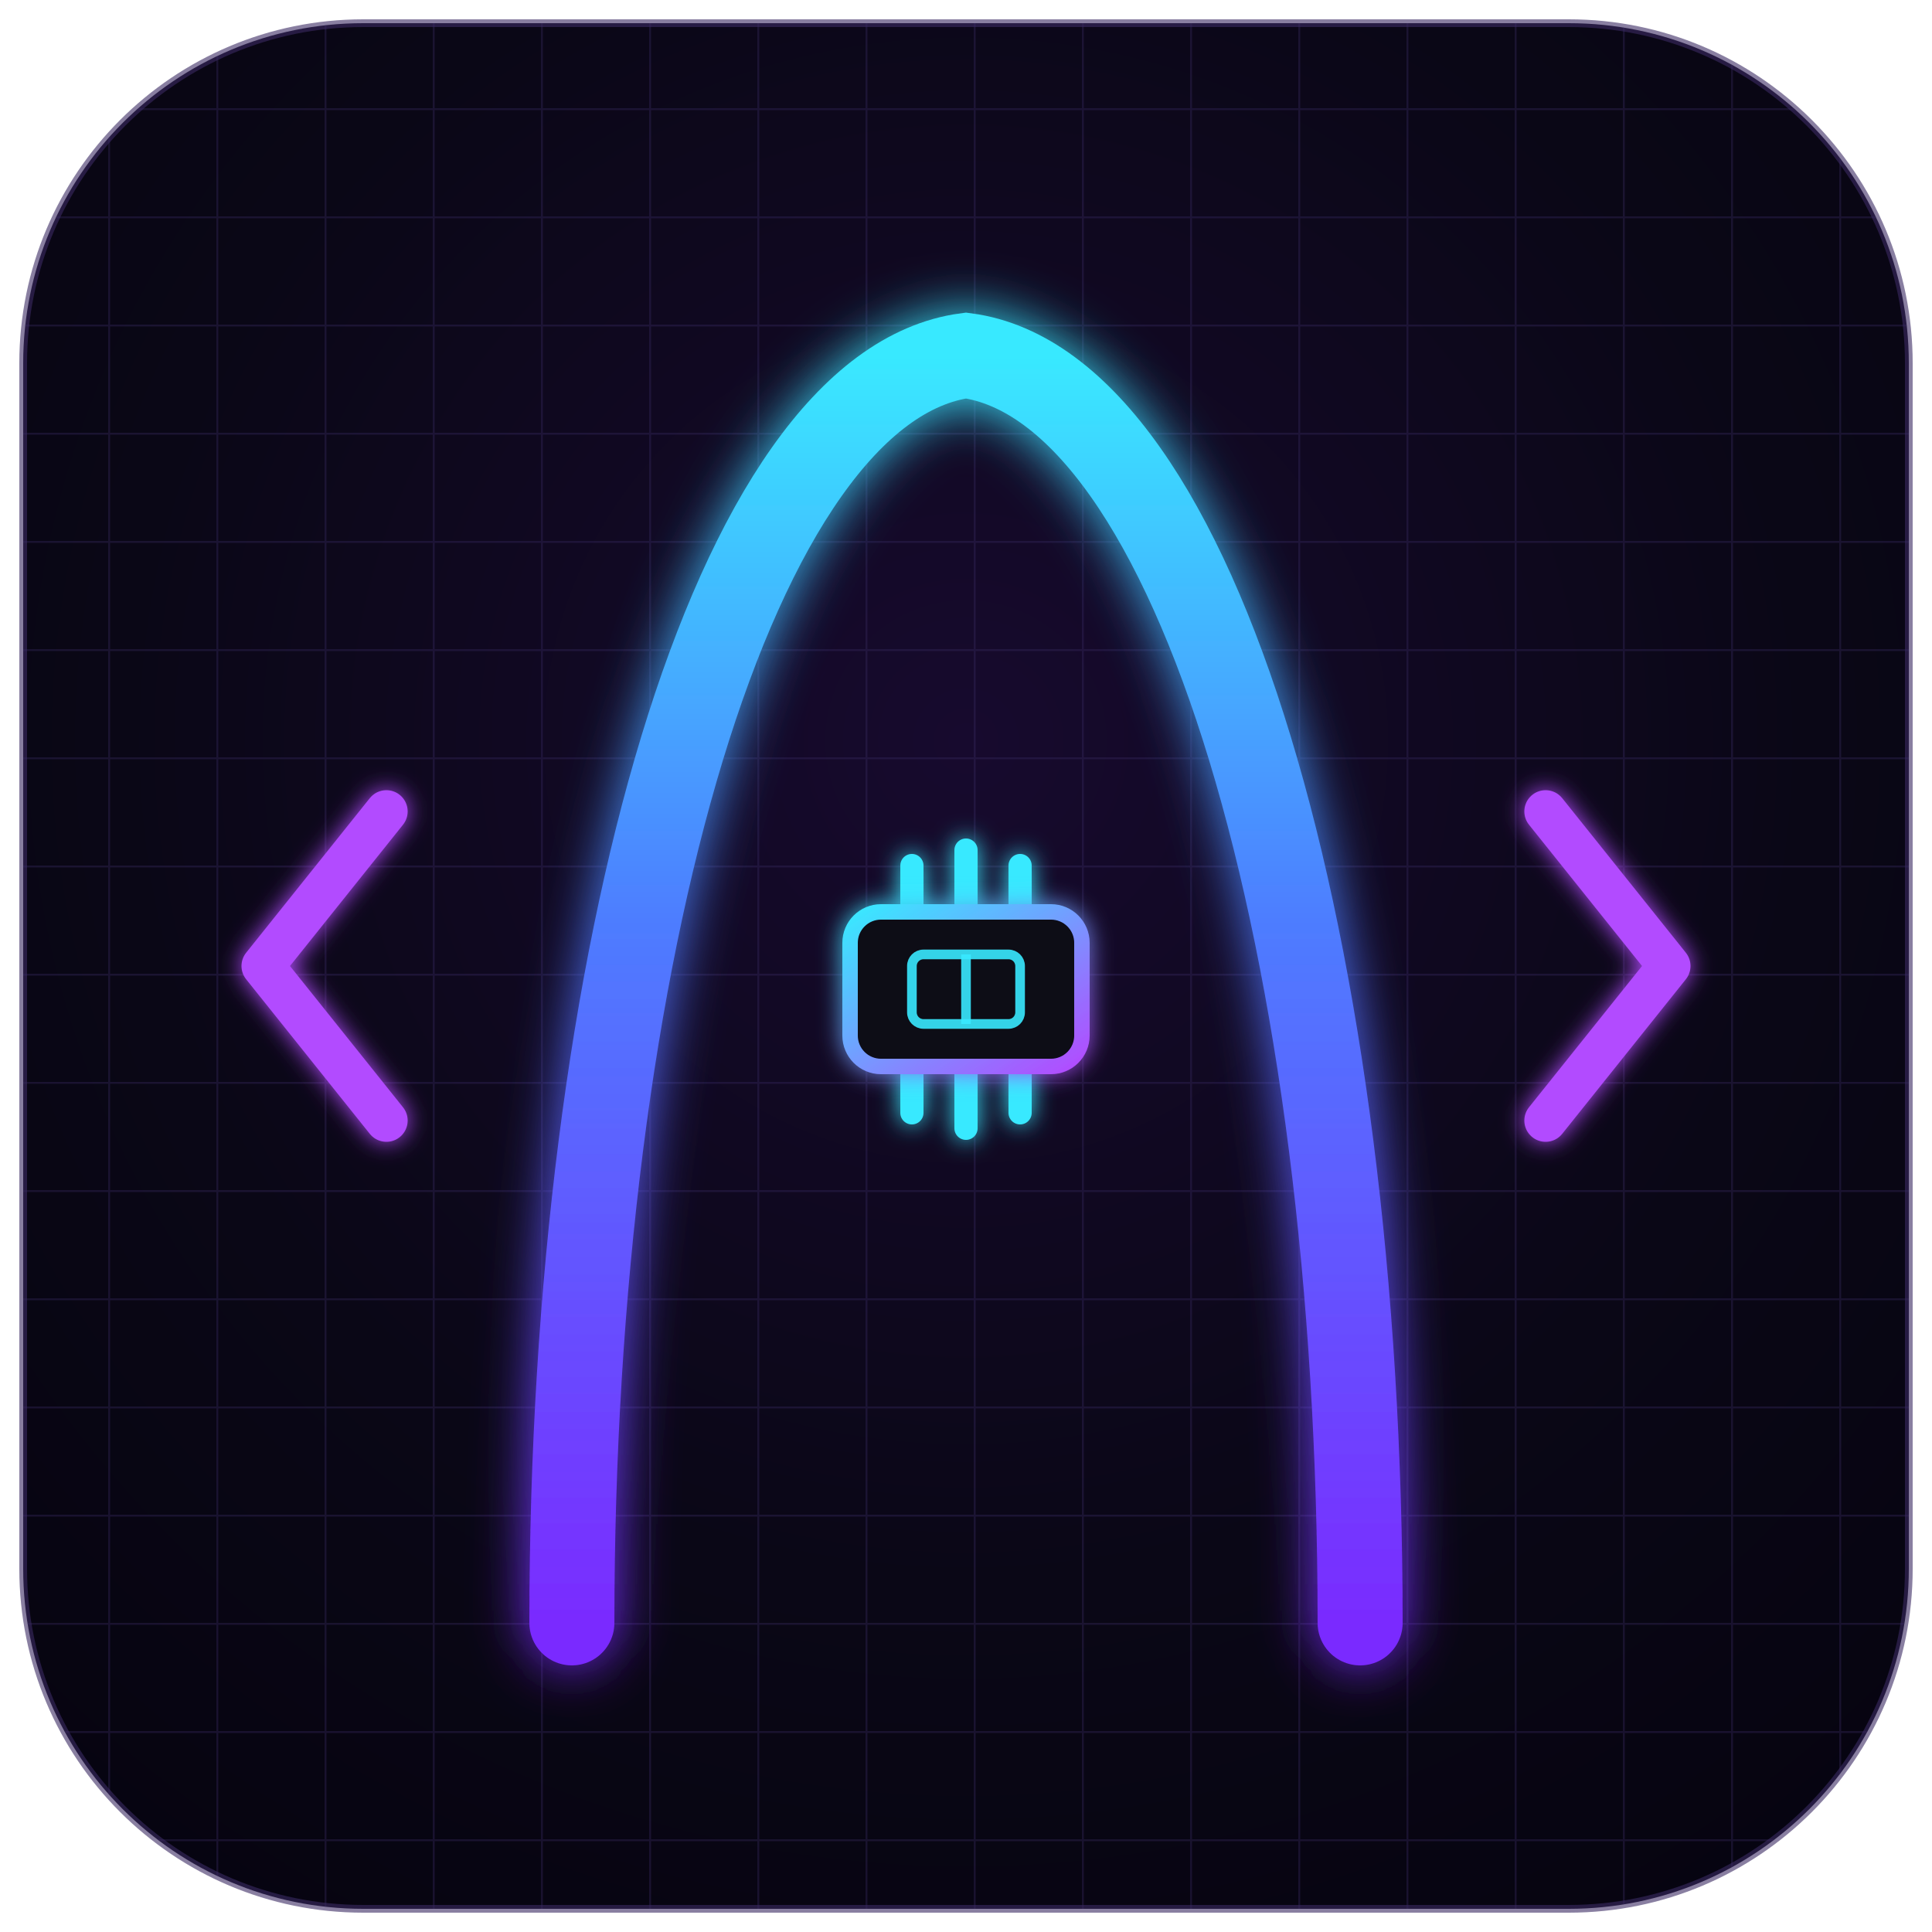
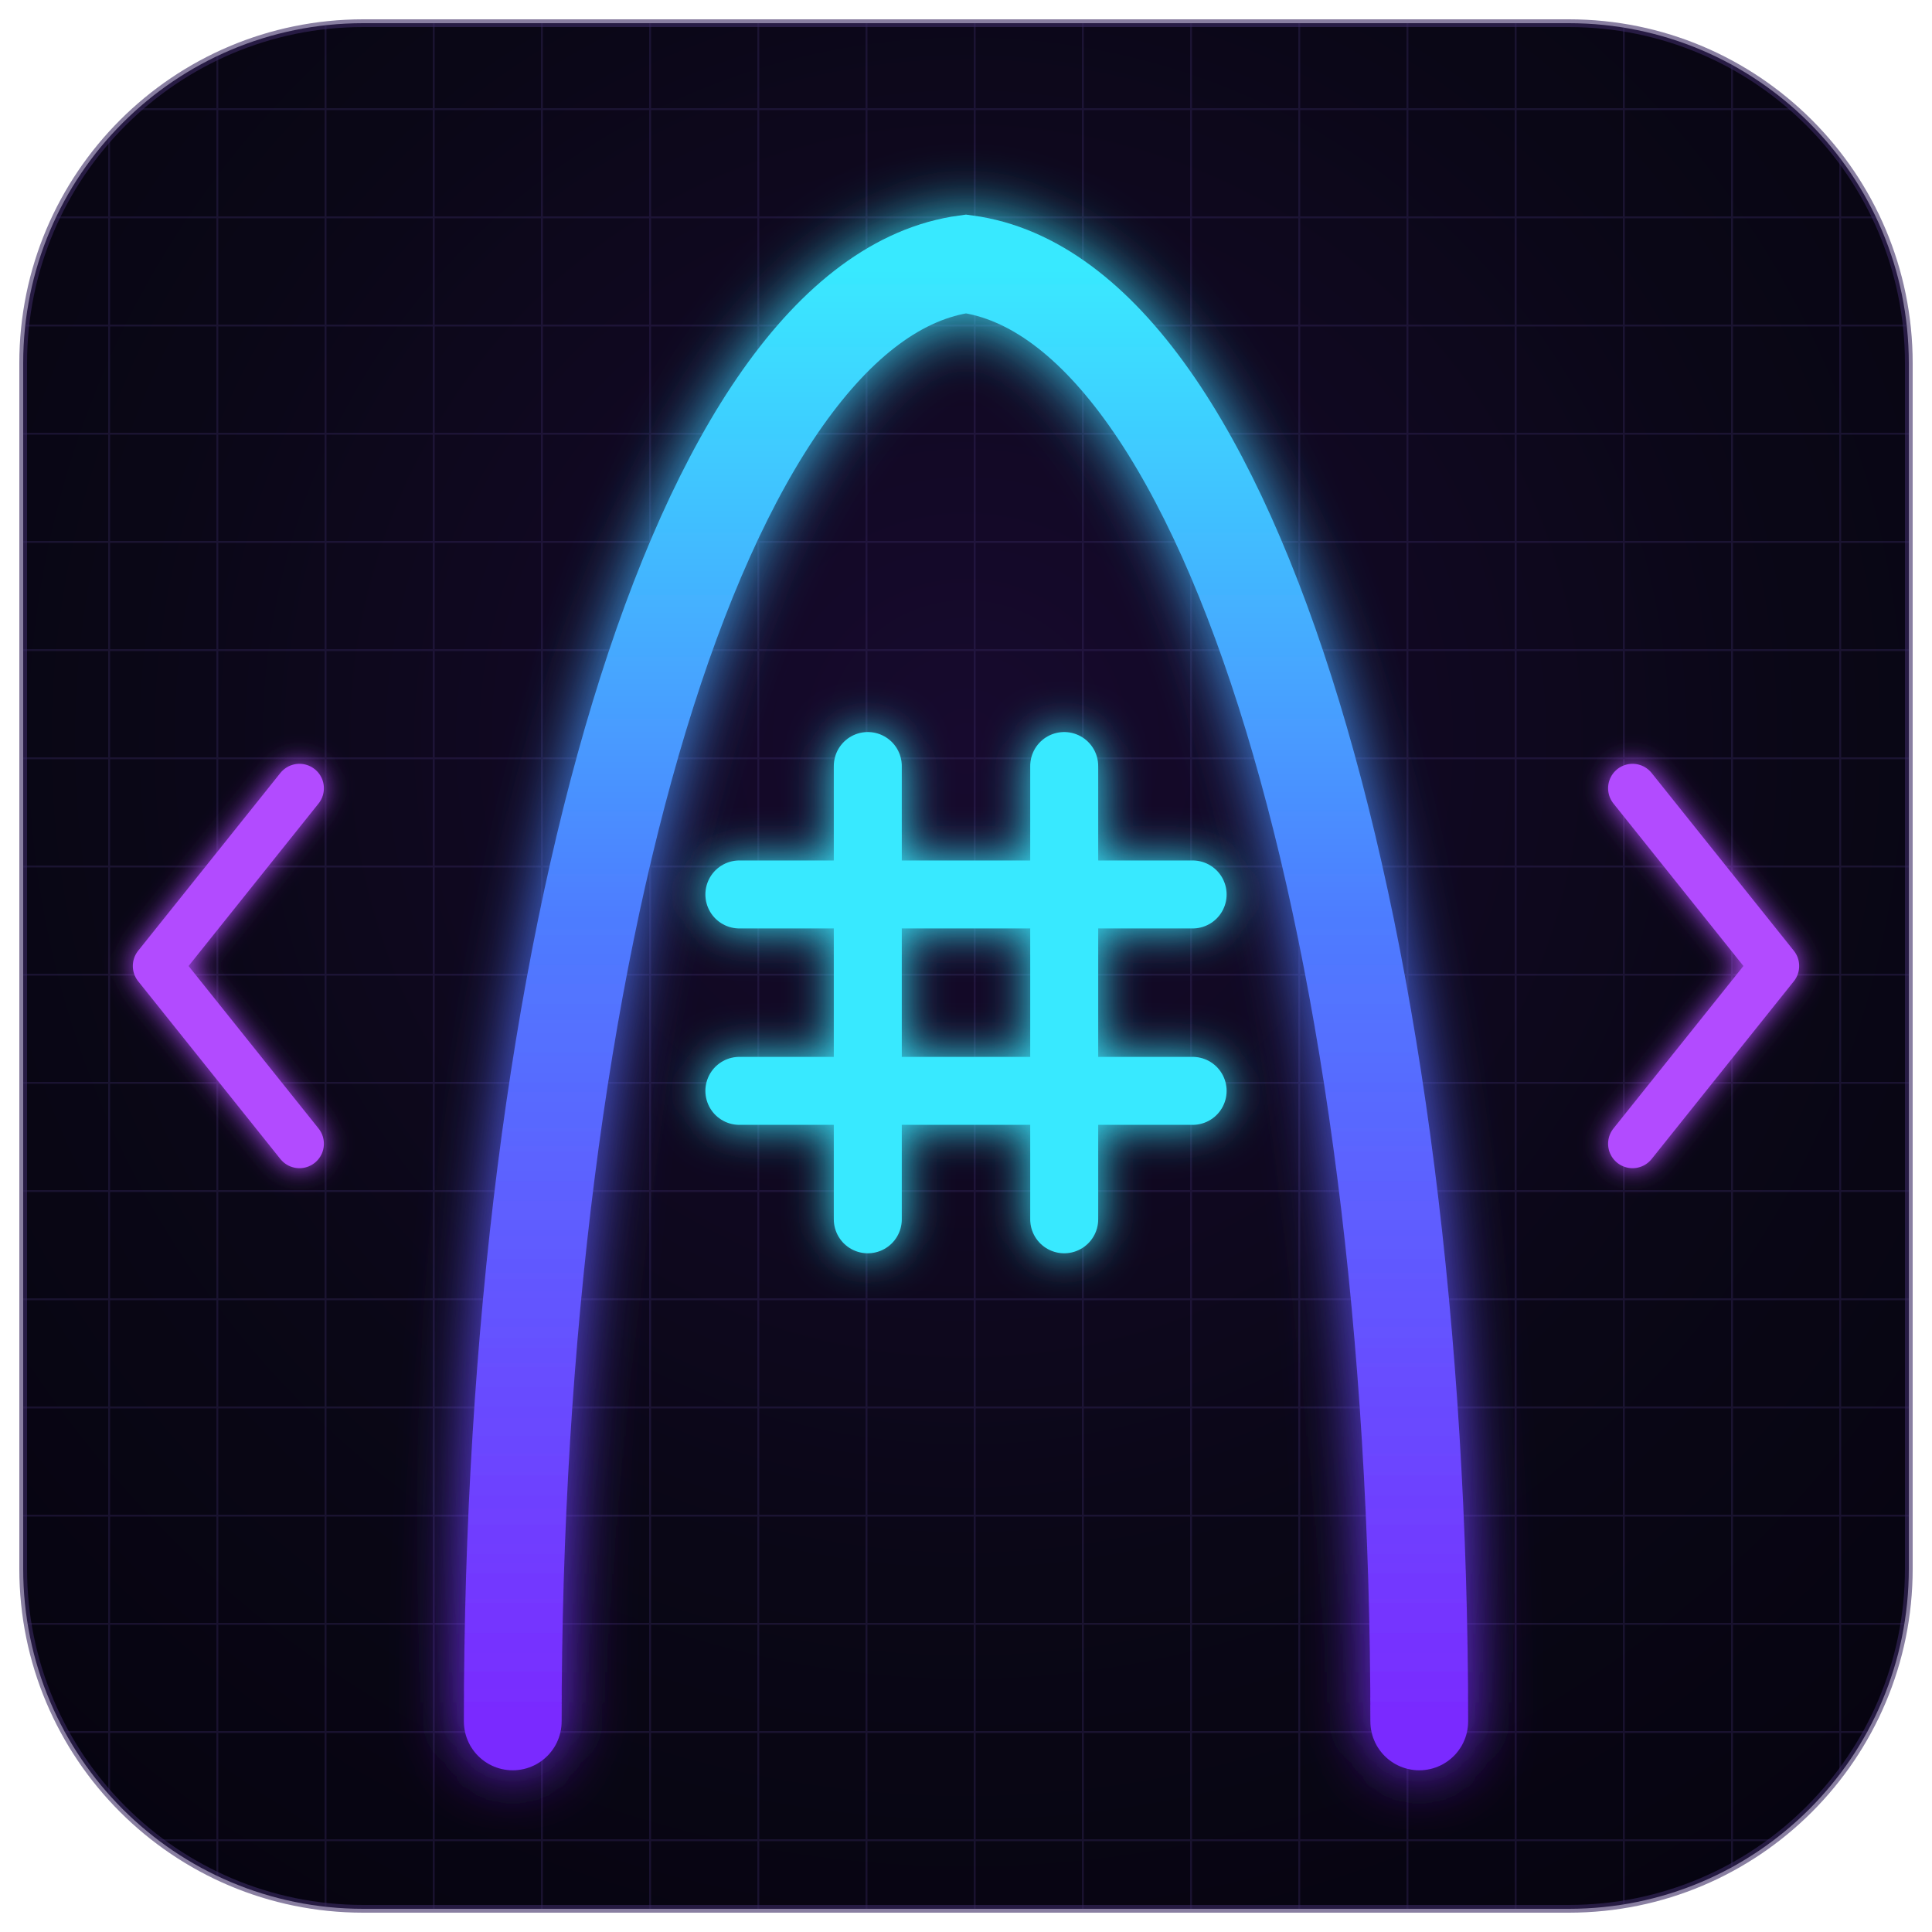
<svg xmlns="http://www.w3.org/2000/svg" viewBox="0 0 500 500" width="500" height="500" role="img" aria-labelledby="gdsIconTitle3 gdsIconDesc3">
  <defs>
    <radialGradient id="gds3-bg" cx="50%" cy="38%" r="75%">
      <stop offset="0%" stop-color="#170A2E" />
      <stop offset="60%" stop-color="#0A0716" />
      <stop offset="100%" stop-color="#060410" />
    </radialGradient>
    <linearGradient id="gds3-arch" x1="0" y1="1" x2="0" y2="0">
      <stop offset="0%" stop-color="#7A2BFF" />
      <stop offset="55%" stop-color="#4E7CFF" />
      <stop offset="100%" stop-color="#39E9FF" />
    </linearGradient>
    <linearGradient id="gds3-chip" x1="0" y1="0" x2="1" y2="1">
      <stop offset="0%" stop-color="#39E9FF" />
      <stop offset="100%" stop-color="#B24BFF" />
    </linearGradient>
    <filter id="glowSoft" x="-60%" y="-60%" width="220%" height="220%">
      <feGaussianBlur in="SourceGraphic" stdDeviation="7" result="blur1" />
      <feMerge>
        <feMergeNode in="blur1" />
        <feMergeNode in="SourceGraphic" />
      </feMerge>
    </filter>
    <filter id="glowTight" x="-60%" y="-60%" width="220%" height="220%">
      <feGaussianBlur in="SourceGraphic" stdDeviation="3" result="blur2" />
      <feMerge>
        <feMergeNode in="blur2" />
        <feMergeNode in="SourceGraphic" />
      </feMerge>
    </filter>
    <pattern id="gds3-grid" width="28" height="28" patternUnits="userSpaceOnUse">
      <path d="M 28 0 L 0 0 0 28" fill="none" stroke="#3A2A63" stroke-width="1" opacity="0.35" />
    </pattern>
  </defs>
  <rect x="6" y="6" width="488" height="488" rx="88" fill="url(#gds3-bg)" />
  <rect x="6" y="6" width="488" height="488" rx="88" fill="url(#gds3-grid)" />
  <rect x="6" y="6" width="488" height="488" rx="88" fill="none" stroke="#3A2A63" stroke-width="2" opacity="0.6" />
-   <path d="M 100 210 L 68 250 L 100 290" fill="none" stroke="#B24BFF" stroke-width="11" stroke-linecap="round" stroke-linejoin="round" filter="url(#glowTight)" />
-   <path d="M 400 210 L 432 250 L 400 290" fill="none" stroke="#B24BFF" stroke-width="11" stroke-linecap="round" stroke-linejoin="round" filter="url(#glowTight)" />
-   <path d="M 148 420            C 148 246, 190 100, 250 92            C 310 100, 352 246, 352 420" fill="none" stroke="url(#gds3-arch)" stroke-width="22" stroke-linecap="round" filter="url(#glowSoft)" />
-   <g transform="translate(250 256)">
-     <g stroke="#39E9FF" stroke-width="6" stroke-linecap="round" filter="url(#glowTight)">
-       <line x1="-14" y1="-32" x2="-14" y2="-20" />
-       <line x1="0" y1="-36" x2="0" y2="-20" />
-       <line x1="14" y1="-32" x2="14" y2="-20" />
-       <line x1="-14" y1="32" x2="-14" y2="20" />
-       <line x1="0" y1="36" x2="0" y2="20" />
-       <line x1="14" y1="32" x2="14" y2="20" />
+   <g transform="translate(250 250) scale(1.15) translate(-250 -250)">
+     <path d="M 100 210 L 68 250 L 100 290" fill="none" stroke="#B24BFF" stroke-width="11" stroke-linecap="round" stroke-linejoin="round" filter="url(#glowTight)" />
+     <path d="M 400 210 L 432 250 L 400 290" fill="none" stroke="#B24BFF" stroke-width="11" stroke-linecap="round" stroke-linejoin="round" filter="url(#glowTight)" />
+     <path d="M 148 420              C 148 246, 190 100, 250 92              C 310 100, 352 246, 352 420" fill="none" stroke="url(#gds3-arch)" stroke-width="22" stroke-linecap="round" filter="url(#glowSoft)" />
+     <g transform="translate(250 256) scale(1.7)" stroke="#39E9FF" stroke-width="9" stroke-linecap="round" filter="url(#glowTight)">
+       <line x1="-13" y1="-30" x2="-13" y2="30" />
+       <line x1="13" y1="-30" x2="13" y2="30" />
+       <line x1="-30" y1="-13" x2="30" y2="-13" />
+       <line x1="-30" y1="13" x2="30" y2="13" />
    </g>
-     <rect x="-30" y="-20" width="60" height="40" rx="8" fill="#0A0716" stroke="url(#gds3-chip)" stroke-width="4" filter="url(#glowTight)" />
-     <rect x="-14" y="-9" width="28" height="18" rx="3" fill="none" stroke="#39E9FF" stroke-width="2.5" opacity="0.9" />
-     <line x1="0" y1="-9" x2="0" y2="9" stroke="#39E9FF" stroke-width="2.5" opacity="0.9" />
  </g>
</svg>
